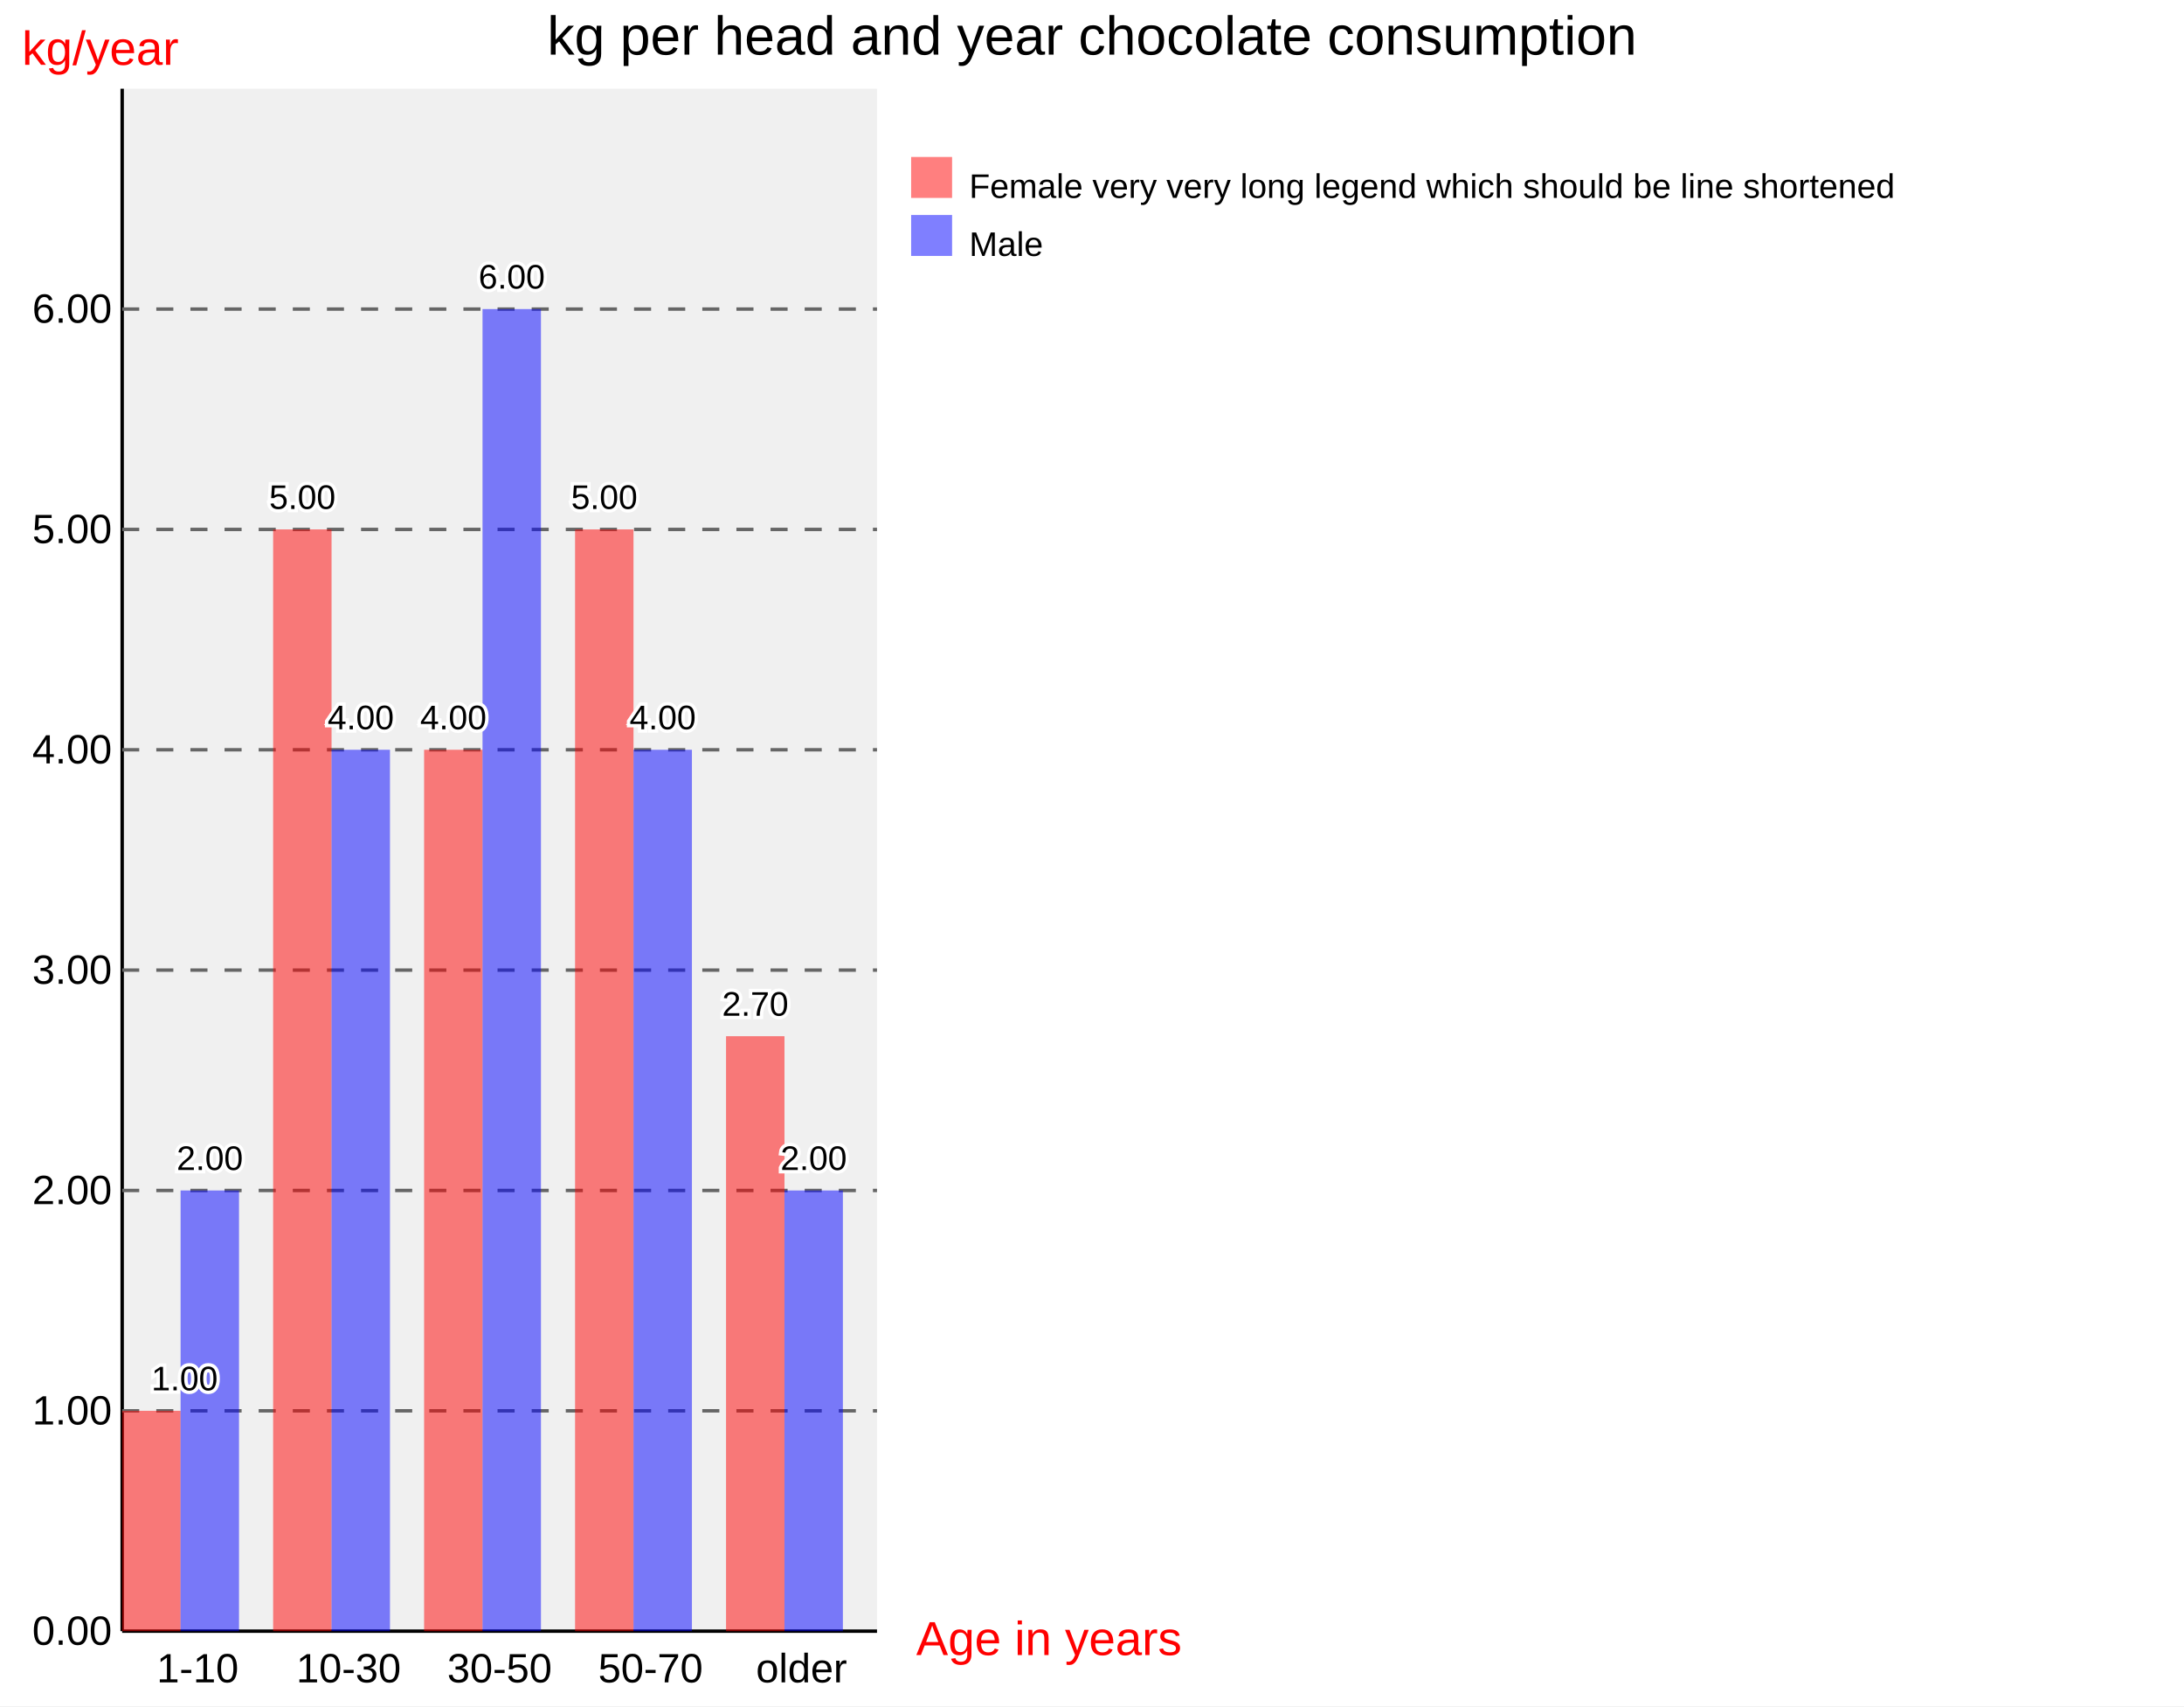
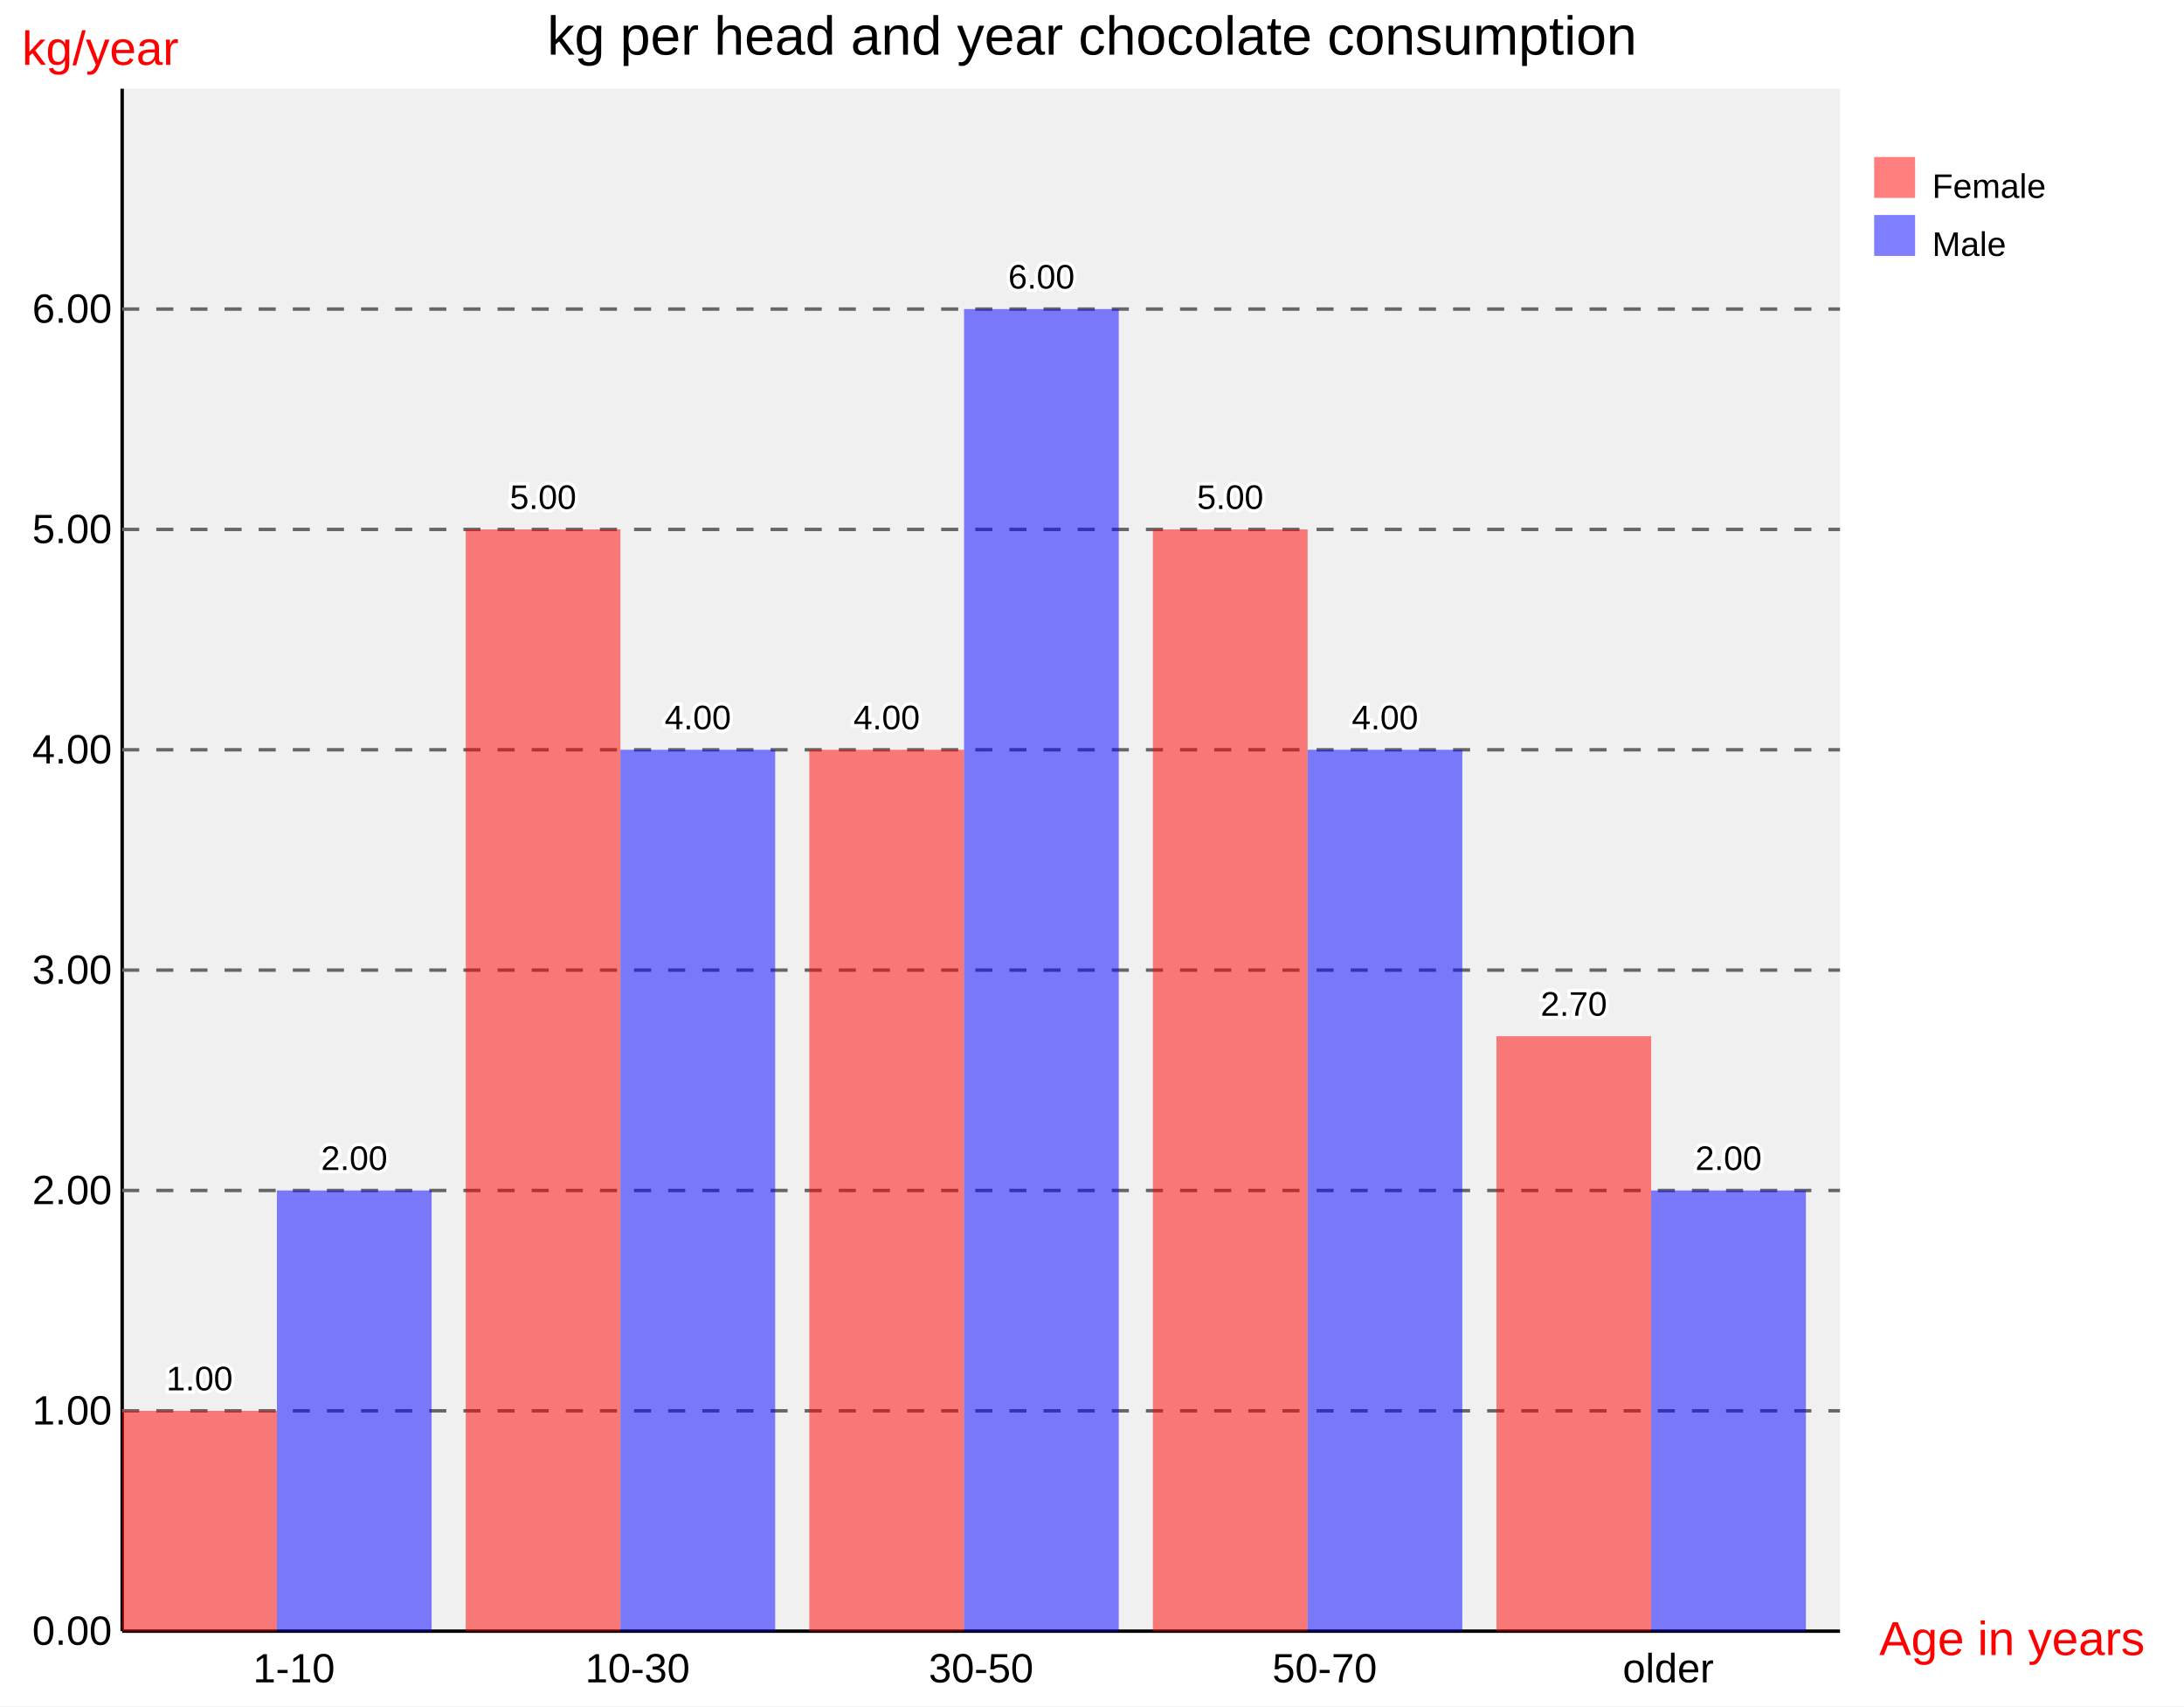
<svg xmlns="http://www.w3.org/2000/svg" width="640" height="500" viewBox="0 0 640 500">
  <defs />
  <rect width="640" height="500" x="0" y="0" class="svgBackground" style="fill:#ffffff;" />
  <g transform="translate( 35.8 26 )">
-     <rect x="0" y="0" width="221.2" height="452" class="graphBackground" style="fill:#f0f0f0;" />
+     <rect x="0" y="0" width="503.4" height="452" class="graphBackground" style="fill:#f0f0f0;" />
    <path d="M 0 0 v452" class="axis" id="xAxis" style="stroke: #000000; stroke-width: 1px;" />
-     <path d="M 0 452 h221.2" class="axis" id="yAxis" style="stroke: #000000; stroke-width: 1px;" />
-     <text class="xAxisLabels" x="22.12" y="467" style="text-anchor: middle; fill: #000000; font-size: 12px; font-family: &quot;Arial&quot;, sans-serif; font-weight: normal;text-anchor: middle">1-10</text>
-     <text class="xAxisLabels" x="66.36" y="467" style="text-anchor: middle; fill: #000000; font-size: 12px; font-family: &quot;Arial&quot;, sans-serif; font-weight: normal;text-anchor: middle">10-30</text>
-     <text class="xAxisLabels" x="110.6" y="467" style="text-anchor: middle; fill: #000000; font-size: 12px; font-family: &quot;Arial&quot;, sans-serif; font-weight: normal;text-anchor: middle">30-50</text>
-     <text class="xAxisLabels" x="154.84" y="467" style="text-anchor: middle; fill: #000000; font-size: 12px; font-family: &quot;Arial&quot;, sans-serif; font-weight: normal;text-anchor: middle">50-70</text>
-     <text class="xAxisLabels" x="199.08" y="467" style="text-anchor: middle; fill: #000000; font-size: 12px; font-family: &quot;Arial&quot;, sans-serif; font-weight: normal;text-anchor: middle">older</text>
+     <path d="M 0 452 h503.4" class="axis" id="yAxis" style="stroke: #000000; stroke-width: 1px;" />
+     <text class="xAxisLabels" x="50.34" y="467" style="text-anchor: middle; fill: #000000; font-size: 12px; font-family: &quot;Arial&quot;, sans-serif; font-weight: normal;text-anchor: middle">1-10</text>
+     <text class="xAxisLabels" x="151.02" y="467" style="text-anchor: middle; fill: #000000; font-size: 12px; font-family: &quot;Arial&quot;, sans-serif; font-weight: normal;text-anchor: middle">10-30</text>
+     <text class="xAxisLabels" x="251.7" y="467" style="text-anchor: middle; fill: #000000; font-size: 12px; font-family: &quot;Arial&quot;, sans-serif; font-weight: normal;text-anchor: middle">30-50</text>
+     <text class="xAxisLabels" x="352.38" y="467" style="text-anchor: middle; fill: #000000; font-size: 12px; font-family: &quot;Arial&quot;, sans-serif; font-weight: normal;text-anchor: middle">50-70</text>
+     <text class="xAxisLabels" x="453.06" y="467" style="text-anchor: middle; fill: #000000; font-size: 12px; font-family: &quot;Arial&quot;, sans-serif; font-weight: normal;text-anchor: middle">older</text>
    <text x="-3" y="456.0" class="yAxisLabels" style="text-anchor: end; fill: #000000; font-size: 12px; font-family: &quot;Arial&quot;, sans-serif; font-weight: normal;text-anchor: end">0.00</text>
    <text x="-3" y="391.429" class="yAxisLabels" style="text-anchor: end; fill: #000000; font-size: 12px; font-family: &quot;Arial&quot;, sans-serif; font-weight: normal;text-anchor: end">1.00</text>
-     <path d="M0 387.429 h221.2" class="guideLines" style="stroke: #666666; stroke-width: 1px; stroke-dasharray: 5 5;" />
+     <path d="M0 387.429 h503.4" class="guideLines" style="stroke: #666666; stroke-width: 1px; stroke-dasharray: 5 5;" />
    <text x="-3" y="326.857" class="yAxisLabels" style="text-anchor: end; fill: #000000; font-size: 12px; font-family: &quot;Arial&quot;, sans-serif; font-weight: normal;text-anchor: end">2.00</text>
-     <path d="M0 322.857 h221.2" class="guideLines" style="stroke: #666666; stroke-width: 1px; stroke-dasharray: 5 5;" />
+     <path d="M0 322.857 h503.4" class="guideLines" style="stroke: #666666; stroke-width: 1px; stroke-dasharray: 5 5;" />
    <text x="-3" y="262.286" class="yAxisLabels" style="text-anchor: end; fill: #000000; font-size: 12px; font-family: &quot;Arial&quot;, sans-serif; font-weight: normal;text-anchor: end">3.00</text>
-     <path d="M0 258.286 h221.2" class="guideLines" style="stroke: #666666; stroke-width: 1px; stroke-dasharray: 5 5;" />
+     <path d="M0 258.286 h503.4" class="guideLines" style="stroke: #666666; stroke-width: 1px; stroke-dasharray: 5 5;" />
    <text x="-3" y="197.714" class="yAxisLabels" style="text-anchor: end; fill: #000000; font-size: 12px; font-family: &quot;Arial&quot;, sans-serif; font-weight: normal;text-anchor: end">4.00</text>
-     <path d="M0 193.714 h221.2" class="guideLines" style="stroke: #666666; stroke-width: 1px; stroke-dasharray: 5 5;" />
+     <path d="M0 193.714 h503.4" class="guideLines" style="stroke: #666666; stroke-width: 1px; stroke-dasharray: 5 5;" />
    <text x="-3" y="133.143" class="yAxisLabels" style="text-anchor: end; fill: #000000; font-size: 12px; font-family: &quot;Arial&quot;, sans-serif; font-weight: normal;text-anchor: end">5.00</text>
-     <path d="M0 129.143 h221.2" class="guideLines" style="stroke: #666666; stroke-width: 1px; stroke-dasharray: 5 5;" />
+     <path d="M0 129.143 h503.4" class="guideLines" style="stroke: #666666; stroke-width: 1px; stroke-dasharray: 5 5;" />
    <text x="-3" y="68.571" class="yAxisLabels" style="text-anchor: end; fill: #000000; font-size: 12px; font-family: &quot;Arial&quot;, sans-serif; font-weight: normal;text-anchor: end">6.00</text>
-     <path d="M0 64.571 h221.2" class="guideLines" style="stroke: #666666; stroke-width: 1px; stroke-dasharray: 5 5;" />
-     <rect x="0.0" y="387.429" width="17.12" height="64.571" class="fill1" style="fill: #ff0000; fill-opacity: 0.5; stroke: none; stroke-width: 0.5px;" />
-     <rect x="17.12" y="322.857" width="17.12" height="129.143" class="fill2" style="fill: #0000ff; fill-opacity: 0.5; stroke: none; stroke-width: 1px;" />
-     <rect x="44.24" y="129.143" width="17.12" height="322.857" class="fill1" style="fill: #ff0000; fill-opacity: 0.5; stroke: none; stroke-width: 0.5px;" />
-     <rect x="61.36" y="193.714" width="17.12" height="258.286" class="fill2" style="fill: #0000ff; fill-opacity: 0.5; stroke: none; stroke-width: 1px;" />
-     <rect x="88.48" y="193.714" width="17.12" height="258.286" class="fill1" style="fill: #ff0000; fill-opacity: 0.5; stroke: none; stroke-width: 0.5px;" />
-     <rect x="105.6" y="64.571" width="17.12" height="387.429" class="fill2" style="fill: #0000ff; fill-opacity: 0.5; stroke: none; stroke-width: 1px;" />
-     <rect x="132.72" y="129.143" width="17.12" height="322.857" class="fill1" style="fill: #ff0000; fill-opacity: 0.5; stroke: none; stroke-width: 0.5px;" />
-     <rect x="149.84" y="193.714" width="17.12" height="258.286" class="fill2" style="fill: #0000ff; fill-opacity: 0.5; stroke: none; stroke-width: 1px;" />
-     <rect x="176.96" y="277.657" width="17.12" height="174.343" class="fill1" style="fill: #ff0000; fill-opacity: 0.5; stroke: none; stroke-width: 0.5px;" />
-     <rect x="194.08" y="322.857" width="17.12" height="129.143" class="fill2" style="fill: #0000ff; fill-opacity: 0.5; stroke: none; stroke-width: 1px;" />
+     <path d="M0 64.571 h503.4" class="guideLines" style="stroke: #666666; stroke-width: 1px; stroke-dasharray: 5 5;" />
+     <rect x="0.0" y="387.429" width="45.34" height="64.571" class="fill1" style="fill: #ff0000; fill-opacity: 0.5; stroke: none; stroke-width: 0.5px;" />
+     <rect x="45.34" y="322.857" width="45.34" height="129.143" class="fill2" style="fill: #0000ff; fill-opacity: 0.5; stroke: none; stroke-width: 1px;" />
+     <rect x="100.68" y="129.143" width="45.34" height="322.857" class="fill1" style="fill: #ff0000; fill-opacity: 0.5; stroke: none; stroke-width: 0.5px;" />
+     <rect x="146.02" y="193.714" width="45.34" height="258.286" class="fill2" style="fill: #0000ff; fill-opacity: 0.5; stroke: none; stroke-width: 1px;" />
+     <rect x="201.36" y="193.714" width="45.34" height="258.286" class="fill1" style="fill: #ff0000; fill-opacity: 0.5; stroke: none; stroke-width: 0.5px;" />
+     <rect x="246.7" y="64.571" width="45.34" height="387.429" class="fill2" style="fill: #0000ff; fill-opacity: 0.5; stroke: none; stroke-width: 1px;" />
+     <rect x="302.04" y="129.143" width="45.34" height="322.857" class="fill1" style="fill: #ff0000; fill-opacity: 0.5; stroke: none; stroke-width: 0.5px;" />
+     <rect x="347.38" y="193.714" width="45.34" height="258.286" class="fill2" style="fill: #0000ff; fill-opacity: 0.5; stroke: none; stroke-width: 1px;" />
+     <rect x="402.72" y="277.657" width="45.34" height="174.343" class="fill1" style="fill: #ff0000; fill-opacity: 0.5; stroke: none; stroke-width: 0.5px;" />
+     <rect x="448.06" y="322.857" width="45.34" height="129.143" class="fill2" style="fill: #0000ff; fill-opacity: 0.5; stroke: none; stroke-width: 1px;" />
    <g>
-       <text x="8.56" y="381.429" class="dataPointLabel" style="fill: #000000; text-anchor:middle; font-size: 10px; font-family: &quot;Arial&quot;, sans-serif; font-weight: normal;text-anchor: start; stroke: #fff; stroke-width: 2;">1.00</text>
-       <text x="8.56" y="381.429" class="dataPointLabel" style="fill: #000000; text-anchor:middle; font-size: 10px; font-family: &quot;Arial&quot;, sans-serif; font-weight: normal;text-anchor: start;">1.00</text>
-       <text x="13.56" y="375.429" class="dataPointLabel" visibility="hidden" style="fill: #000000; text-anchor:middle; font-size: 10px; font-family: &quot;Arial&quot;, sans-serif; font-weight: normal;stroke-width: 2; fill: #000; text-anchor: start;" id="24004596">1.00</text>
-       <circle cx="8.56" cy="387.429" r="10" style="opacity: 0" />
-       <text x="25.68" y="316.857" class="dataPointLabel" style="fill: #000000; text-anchor:middle; font-size: 10px; font-family: &quot;Arial&quot;, sans-serif; font-weight: normal; stroke: #fff; stroke-width: 2;">2.00</text>
-       <text x="25.68" y="316.857" class="dataPointLabel" style="fill: #000000; text-anchor:middle; font-size: 10px; font-family: &quot;Arial&quot;, sans-serif; font-weight: normal;">2.00</text>
-       <text x="30.68" y="310.857" class="dataPointLabel" visibility="hidden" style="fill: #000000; text-anchor:middle; font-size: 10px; font-family: &quot;Arial&quot;, sans-serif; font-weight: normal;stroke-width: 2; fill: #000; text-anchor: start;" id="23903988">2.00</text>
-       <circle cx="25.68" cy="322.857" r="10" style="opacity: 0" />
-       <text x="52.8" y="123.143" class="dataPointLabel" style="fill: #000000; text-anchor:middle; font-size: 10px; font-family: &quot;Arial&quot;, sans-serif; font-weight: normal; stroke: #fff; stroke-width: 2;">5.00</text>
-       <text x="52.8" y="123.143" class="dataPointLabel" style="fill: #000000; text-anchor:middle; font-size: 10px; font-family: &quot;Arial&quot;, sans-serif; font-weight: normal;">5.00</text>
-       <text x="57.8" y="117.143" class="dataPointLabel" visibility="hidden" style="fill: #000000; text-anchor:middle; font-size: 10px; font-family: &quot;Arial&quot;, sans-serif; font-weight: normal;stroke-width: 2; fill: #000; text-anchor: start;" id="23770176">5.00</text>
-       <circle cx="52.8" cy="129.143" r="10" style="opacity: 0" />
-       <text x="69.92" y="187.714" class="dataPointLabel" style="fill: #000000; text-anchor:middle; font-size: 10px; font-family: &quot;Arial&quot;, sans-serif; font-weight: normal; stroke: #fff; stroke-width: 2;">4.00</text>
-       <text x="69.92" y="187.714" class="dataPointLabel" style="fill: #000000; text-anchor:middle; font-size: 10px; font-family: &quot;Arial&quot;, sans-serif; font-weight: normal;">4.00</text>
-       <text x="74.92" y="181.714" class="dataPointLabel" visibility="hidden" style="fill: #000000; text-anchor:middle; font-size: 10px; font-family: &quot;Arial&quot;, sans-serif; font-weight: normal;stroke-width: 2; fill: #000; text-anchor: start;" id="23651640">4.00</text>
-       <circle cx="69.92" cy="193.714" r="10" style="opacity: 0" />
-       <text x="97.04" y="187.714" class="dataPointLabel" style="fill: #000000; text-anchor:middle; font-size: 10px; font-family: &quot;Arial&quot;, sans-serif; font-weight: normal; stroke: #fff; stroke-width: 2;">4.00</text>
-       <text x="97.04" y="187.714" class="dataPointLabel" style="fill: #000000; text-anchor:middle; font-size: 10px; font-family: &quot;Arial&quot;, sans-serif; font-weight: normal;">4.00</text>
-       <text x="102.04" y="181.714" class="dataPointLabel" visibility="hidden" style="fill: #000000; text-anchor:middle; font-size: 10px; font-family: &quot;Arial&quot;, sans-serif; font-weight: normal;stroke-width: 2; fill: #000; text-anchor: start;" id="23609244">4.00</text>
-       <circle cx="97.04" cy="193.714" r="10" style="opacity: 0" />
-       <text x="114.16" y="58.571" class="dataPointLabel" style="fill: #000000; text-anchor:middle; font-size: 10px; font-family: &quot;Arial&quot;, sans-serif; font-weight: normal; stroke: #fff; stroke-width: 2;">6.00</text>
-       <text x="114.16" y="58.571" class="dataPointLabel" style="fill: #000000; text-anchor:middle; font-size: 10px; font-family: &quot;Arial&quot;, sans-serif; font-weight: normal;">6.00</text>
-       <text x="119.16" y="52.571" class="dataPointLabel" visibility="hidden" style="fill: #000000; text-anchor:middle; font-size: 10px; font-family: &quot;Arial&quot;, sans-serif; font-weight: normal;stroke-width: 2; fill: #000; text-anchor: start;" id="23502756">6.00</text>
-       <circle cx="114.16" cy="64.571" r="10" style="opacity: 0" />
-       <text x="141.28" y="123.143" class="dataPointLabel" style="fill: #000000; text-anchor:middle; font-size: 10px; font-family: &quot;Arial&quot;, sans-serif; font-weight: normal; stroke: #fff; stroke-width: 2;">5.00</text>
-       <text x="141.28" y="123.143" class="dataPointLabel" style="fill: #000000; text-anchor:middle; font-size: 10px; font-family: &quot;Arial&quot;, sans-serif; font-weight: normal;">5.00</text>
-       <text x="146.28" y="117.143" class="dataPointLabel" visibility="hidden" style="fill: #000000; text-anchor:middle; font-size: 10px; font-family: &quot;Arial&quot;, sans-serif; font-weight: normal;stroke-width: 2; fill: #000; text-anchor: start;" id="19950000">5.00</text>
-       <circle cx="141.28" cy="129.143" r="10" style="opacity: 0" />
-       <text x="158.4" y="187.714" class="dataPointLabel" style="fill: #000000; text-anchor:middle; font-size: 10px; font-family: &quot;Arial&quot;, sans-serif; font-weight: normal; stroke: #fff; stroke-width: 2;">4.00</text>
-       <text x="158.4" y="187.714" class="dataPointLabel" style="fill: #000000; text-anchor:middle; font-size: 10px; font-family: &quot;Arial&quot;, sans-serif; font-weight: normal;">4.00</text>
-       <text x="163.4" y="181.714" class="dataPointLabel" visibility="hidden" style="fill: #000000; text-anchor:middle; font-size: 10px; font-family: &quot;Arial&quot;, sans-serif; font-weight: normal;stroke-width: 2; fill: #000; text-anchor: start;" id="19902960">4.00</text>
-       <circle cx="158.4" cy="193.714" r="10" style="opacity: 0" />
-       <text x="185.52" y="271.657" class="dataPointLabel" style="fill: #000000; text-anchor:middle; font-size: 10px; font-family: &quot;Arial&quot;, sans-serif; font-weight: normal; stroke: #fff; stroke-width: 2;">2.70</text>
-       <text x="185.52" y="271.657" class="dataPointLabel" style="fill: #000000; text-anchor:middle; font-size: 10px; font-family: &quot;Arial&quot;, sans-serif; font-weight: normal;">2.70</text>
-       <text x="190.52" y="265.657" class="dataPointLabel" visibility="hidden" style="fill: #000000; text-anchor:middle; font-size: 10px; font-family: &quot;Arial&quot;, sans-serif; font-weight: normal;stroke-width: 2; fill: #000; text-anchor: start;" id="19857036">2.70</text>
-       <circle cx="185.52" cy="277.657" r="10" style="opacity: 0" />
-       <text x="202.64" y="316.857" class="dataPointLabel" style="fill: #000000; text-anchor:middle; font-size: 10px; font-family: &quot;Arial&quot;, sans-serif; font-weight: normal; stroke: #fff; stroke-width: 2;">2.00</text>
-       <text x="202.64" y="316.857" class="dataPointLabel" style="fill: #000000; text-anchor:middle; font-size: 10px; font-family: &quot;Arial&quot;, sans-serif; font-weight: normal;">2.00</text>
-       <text x="207.64" y="310.857" class="dataPointLabel" visibility="hidden" style="fill: #000000; text-anchor:middle; font-size: 10px; font-family: &quot;Arial&quot;, sans-serif; font-weight: normal;stroke-width: 2; fill: #000; text-anchor: start;" id="19806588">2.00</text>
-       <circle cx="202.64" cy="322.857" r="10" style="opacity: 0" />
+       <text x="22.67" y="381.429" class="dataPointLabel" style="fill: #000000; text-anchor:middle; font-size: 10px; font-family: &quot;Arial&quot;, sans-serif; font-weight: normal; stroke: #fff; stroke-width: 2;">1.00</text>
+       <text x="22.67" y="381.429" class="dataPointLabel" style="fill: #000000; text-anchor:middle; font-size: 10px; font-family: &quot;Arial&quot;, sans-serif; font-weight: normal;">1.00</text>
+       <text x="27.67" y="375.429" class="dataPointLabel" visibility="hidden" style="fill: #000000; text-anchor:middle; font-size: 10px; font-family: &quot;Arial&quot;, sans-serif; font-weight: normal;stroke-width: 2; fill: #000; text-anchor: start;" id="23914116">1.00</text>
+       <circle cx="22.67" cy="387.429" r="10" style="opacity: 0" />
+       <text x="68.01" y="316.857" class="dataPointLabel" style="fill: #000000; text-anchor:middle; font-size: 10px; font-family: &quot;Arial&quot;, sans-serif; font-weight: normal; stroke: #fff; stroke-width: 2;">2.00</text>
+       <text x="68.01" y="316.857" class="dataPointLabel" style="fill: #000000; text-anchor:middle; font-size: 10px; font-family: &quot;Arial&quot;, sans-serif; font-weight: normal;">2.00</text>
+       <text x="73.01" y="310.857" class="dataPointLabel" visibility="hidden" style="fill: #000000; text-anchor:middle; font-size: 10px; font-family: &quot;Arial&quot;, sans-serif; font-weight: normal;stroke-width: 2; fill: #000; text-anchor: start;" id="23844132">2.00</text>
+       <circle cx="68.01" cy="322.857" r="10" style="opacity: 0" />
+       <text x="123.35" y="123.143" class="dataPointLabel" style="fill: #000000; text-anchor:middle; font-size: 10px; font-family: &quot;Arial&quot;, sans-serif; font-weight: normal; stroke: #fff; stroke-width: 2;">5.00</text>
+       <text x="123.35" y="123.143" class="dataPointLabel" style="fill: #000000; text-anchor:middle; font-size: 10px; font-family: &quot;Arial&quot;, sans-serif; font-weight: normal;">5.00</text>
+       <text x="128.35" y="117.143" class="dataPointLabel" visibility="hidden" style="fill: #000000; text-anchor:middle; font-size: 10px; font-family: &quot;Arial&quot;, sans-serif; font-weight: normal;stroke-width: 2; fill: #000; text-anchor: start;" id="23711268">5.00</text>
+       <circle cx="123.35" cy="129.143" r="10" style="opacity: 0" />
+       <text x="168.69" y="187.714" class="dataPointLabel" style="fill: #000000; text-anchor:middle; font-size: 10px; font-family: &quot;Arial&quot;, sans-serif; font-weight: normal; stroke: #fff; stroke-width: 2;">4.00</text>
+       <text x="168.69" y="187.714" class="dataPointLabel" style="fill: #000000; text-anchor:middle; font-size: 10px; font-family: &quot;Arial&quot;, sans-serif; font-weight: normal;">4.00</text>
+       <text x="173.69" y="181.714" class="dataPointLabel" visibility="hidden" style="fill: #000000; text-anchor:middle; font-size: 10px; font-family: &quot;Arial&quot;, sans-serif; font-weight: normal;stroke-width: 2; fill: #000; text-anchor: start;" id="23593416">4.00</text>
+       <circle cx="168.69" cy="193.714" r="10" style="opacity: 0" />
+       <text x="224.03" y="187.714" class="dataPointLabel" style="fill: #000000; text-anchor:middle; font-size: 10px; font-family: &quot;Arial&quot;, sans-serif; font-weight: normal; stroke: #fff; stroke-width: 2;">4.00</text>
+       <text x="224.03" y="187.714" class="dataPointLabel" style="fill: #000000; text-anchor:middle; font-size: 10px; font-family: &quot;Arial&quot;, sans-serif; font-weight: normal;">4.00</text>
+       <text x="229.03" y="181.714" class="dataPointLabel" visibility="hidden" style="fill: #000000; text-anchor:middle; font-size: 10px; font-family: &quot;Arial&quot;, sans-serif; font-weight: normal;stroke-width: 2; fill: #000; text-anchor: start;" id="23538600">4.00</text>
+       <circle cx="224.03" cy="193.714" r="10" style="opacity: 0" />
+       <text x="269.37" y="58.571" class="dataPointLabel" style="fill: #000000; text-anchor:middle; font-size: 10px; font-family: &quot;Arial&quot;, sans-serif; font-weight: normal; stroke: #fff; stroke-width: 2;">6.00</text>
+       <text x="269.37" y="58.571" class="dataPointLabel" style="fill: #000000; text-anchor:middle; font-size: 10px; font-family: &quot;Arial&quot;, sans-serif; font-weight: normal;">6.00</text>
+       <text x="274.37" y="52.571" class="dataPointLabel" visibility="hidden" style="fill: #000000; text-anchor:middle; font-size: 10px; font-family: &quot;Arial&quot;, sans-serif; font-weight: normal;stroke-width: 2; fill: #000; text-anchor: start;" id="23419116">6.00</text>
+       <circle cx="269.37" cy="64.571" r="10" style="opacity: 0" />
+       <text x="324.71" y="123.143" class="dataPointLabel" style="fill: #000000; text-anchor:middle; font-size: 10px; font-family: &quot;Arial&quot;, sans-serif; font-weight: normal; stroke: #fff; stroke-width: 2;">5.00</text>
+       <text x="324.71" y="123.143" class="dataPointLabel" style="fill: #000000; text-anchor:middle; font-size: 10px; font-family: &quot;Arial&quot;, sans-serif; font-weight: normal;">5.00</text>
+       <text x="329.71" y="117.143" class="dataPointLabel" visibility="hidden" style="fill: #000000; text-anchor:middle; font-size: 10px; font-family: &quot;Arial&quot;, sans-serif; font-weight: normal;stroke-width: 2; fill: #000; text-anchor: start;" id="20004432">5.00</text>
+       <circle cx="324.71" cy="129.143" r="10" style="opacity: 0" />
+       <text x="370.05" y="187.714" class="dataPointLabel" style="fill: #000000; text-anchor:middle; font-size: 10px; font-family: &quot;Arial&quot;, sans-serif; font-weight: normal; stroke: #fff; stroke-width: 2;">4.00</text>
+       <text x="370.05" y="187.714" class="dataPointLabel" style="fill: #000000; text-anchor:middle; font-size: 10px; font-family: &quot;Arial&quot;, sans-serif; font-weight: normal;">4.00</text>
+       <text x="375.05" y="181.714" class="dataPointLabel" visibility="hidden" style="fill: #000000; text-anchor:middle; font-size: 10px; font-family: &quot;Arial&quot;, sans-serif; font-weight: normal;stroke-width: 2; fill: #000; text-anchor: start;" id="19967604">4.00</text>
+       <circle cx="370.05" cy="193.714" r="10" style="opacity: 0" />
+       <text x="425.39" y="271.657" class="dataPointLabel" style="fill: #000000; text-anchor:middle; font-size: 10px; font-family: &quot;Arial&quot;, sans-serif; font-weight: normal; stroke: #fff; stroke-width: 2;">2.70</text>
+       <text x="425.39" y="271.657" class="dataPointLabel" style="fill: #000000; text-anchor:middle; font-size: 10px; font-family: &quot;Arial&quot;, sans-serif; font-weight: normal;">2.70</text>
+       <text x="430.39" y="265.657" class="dataPointLabel" visibility="hidden" style="fill: #000000; text-anchor:middle; font-size: 10px; font-family: &quot;Arial&quot;, sans-serif; font-weight: normal;stroke-width: 2; fill: #000; text-anchor: start;" id="19931304">2.70</text>
+       <circle cx="425.39" cy="277.657" r="10" style="opacity: 0" />
+       <text x="470.73" y="316.857" class="dataPointLabel" style="fill: #000000; text-anchor:middle; font-size: 10px; font-family: &quot;Arial&quot;, sans-serif; font-weight: normal; stroke: #fff; stroke-width: 2;">2.00</text>
+       <text x="470.73" y="316.857" class="dataPointLabel" style="fill: #000000; text-anchor:middle; font-size: 10px; font-family: &quot;Arial&quot;, sans-serif; font-weight: normal;">2.00</text>
+       <text x="475.73" y="310.857" class="dataPointLabel" visibility="hidden" style="fill: #000000; text-anchor:middle; font-size: 10px; font-family: &quot;Arial&quot;, sans-serif; font-weight: normal;stroke-width: 2; fill: #000; text-anchor: start;" id="19870308">2.00</text>
+       <circle cx="470.73" cy="322.857" r="10" style="opacity: 0" />
    </g>
  </g>
  <text x="320" y="16" class="mainTitle" style="text-anchor: middle; fill: #000000; font-size: 16px; font-family: &quot;Arial&quot;, sans-serif; font-weight: normal;">kg per head and year chocolate consumption</text>
-   <text x="307.4" y="485.0" class="xAxisTitle" style="text-anchor: middle; fill: #ff0000; font-size: 14px; font-family: &quot;Arial&quot;, sans-serif; font-weight: normal;">Age in years</text>
+   <text x="589.6" y="485.0" class="xAxisTitle" style="text-anchor: middle; fill: #ff0000; font-size: 14px; font-family: &quot;Arial&quot;, sans-serif; font-weight: normal;">Age in years</text>
  <text x="29.4" y="19.0" class="yAxisTitle" style="fill: #ff0000; text-anchor: middle; font-size: 14px; font-family: &quot;Arial&quot;, sans-serif; font-weight: normal;">kg/year</text>
-   <g transform="translate(267 46)">
+   <g transform="translate(549.2 46)">
    <rect x="0" y="0" width="12" height="12" class="key1" style="fill: #ff0000; fill-opacity: 0.5; stroke: none; stroke-width: 0.5px;" />
-     <text x="17" y="12" class="keyText" style="fill: #000000; text-anchor:start; font-size: 10px; font-family: &quot;Arial&quot;, sans-serif; font-weight: normal;">Female very very long legend which should be line shortened</text>
+     <text x="17" y="12" class="keyText" style="fill: #000000; text-anchor:start; font-size: 10px; font-family: &quot;Arial&quot;, sans-serif; font-weight: normal;">Female</text>
    <rect x="0" y="17" width="12" height="12" class="key2" style="fill: #0000ff; fill-opacity: 0.5; stroke: none; stroke-width: 1px;" />
    <text x="17" y="29" class="keyText" style="fill: #000000; text-anchor:start; font-size: 10px; font-family: &quot;Arial&quot;, sans-serif; font-weight: normal;">Male</text>
  </g>
</svg>
